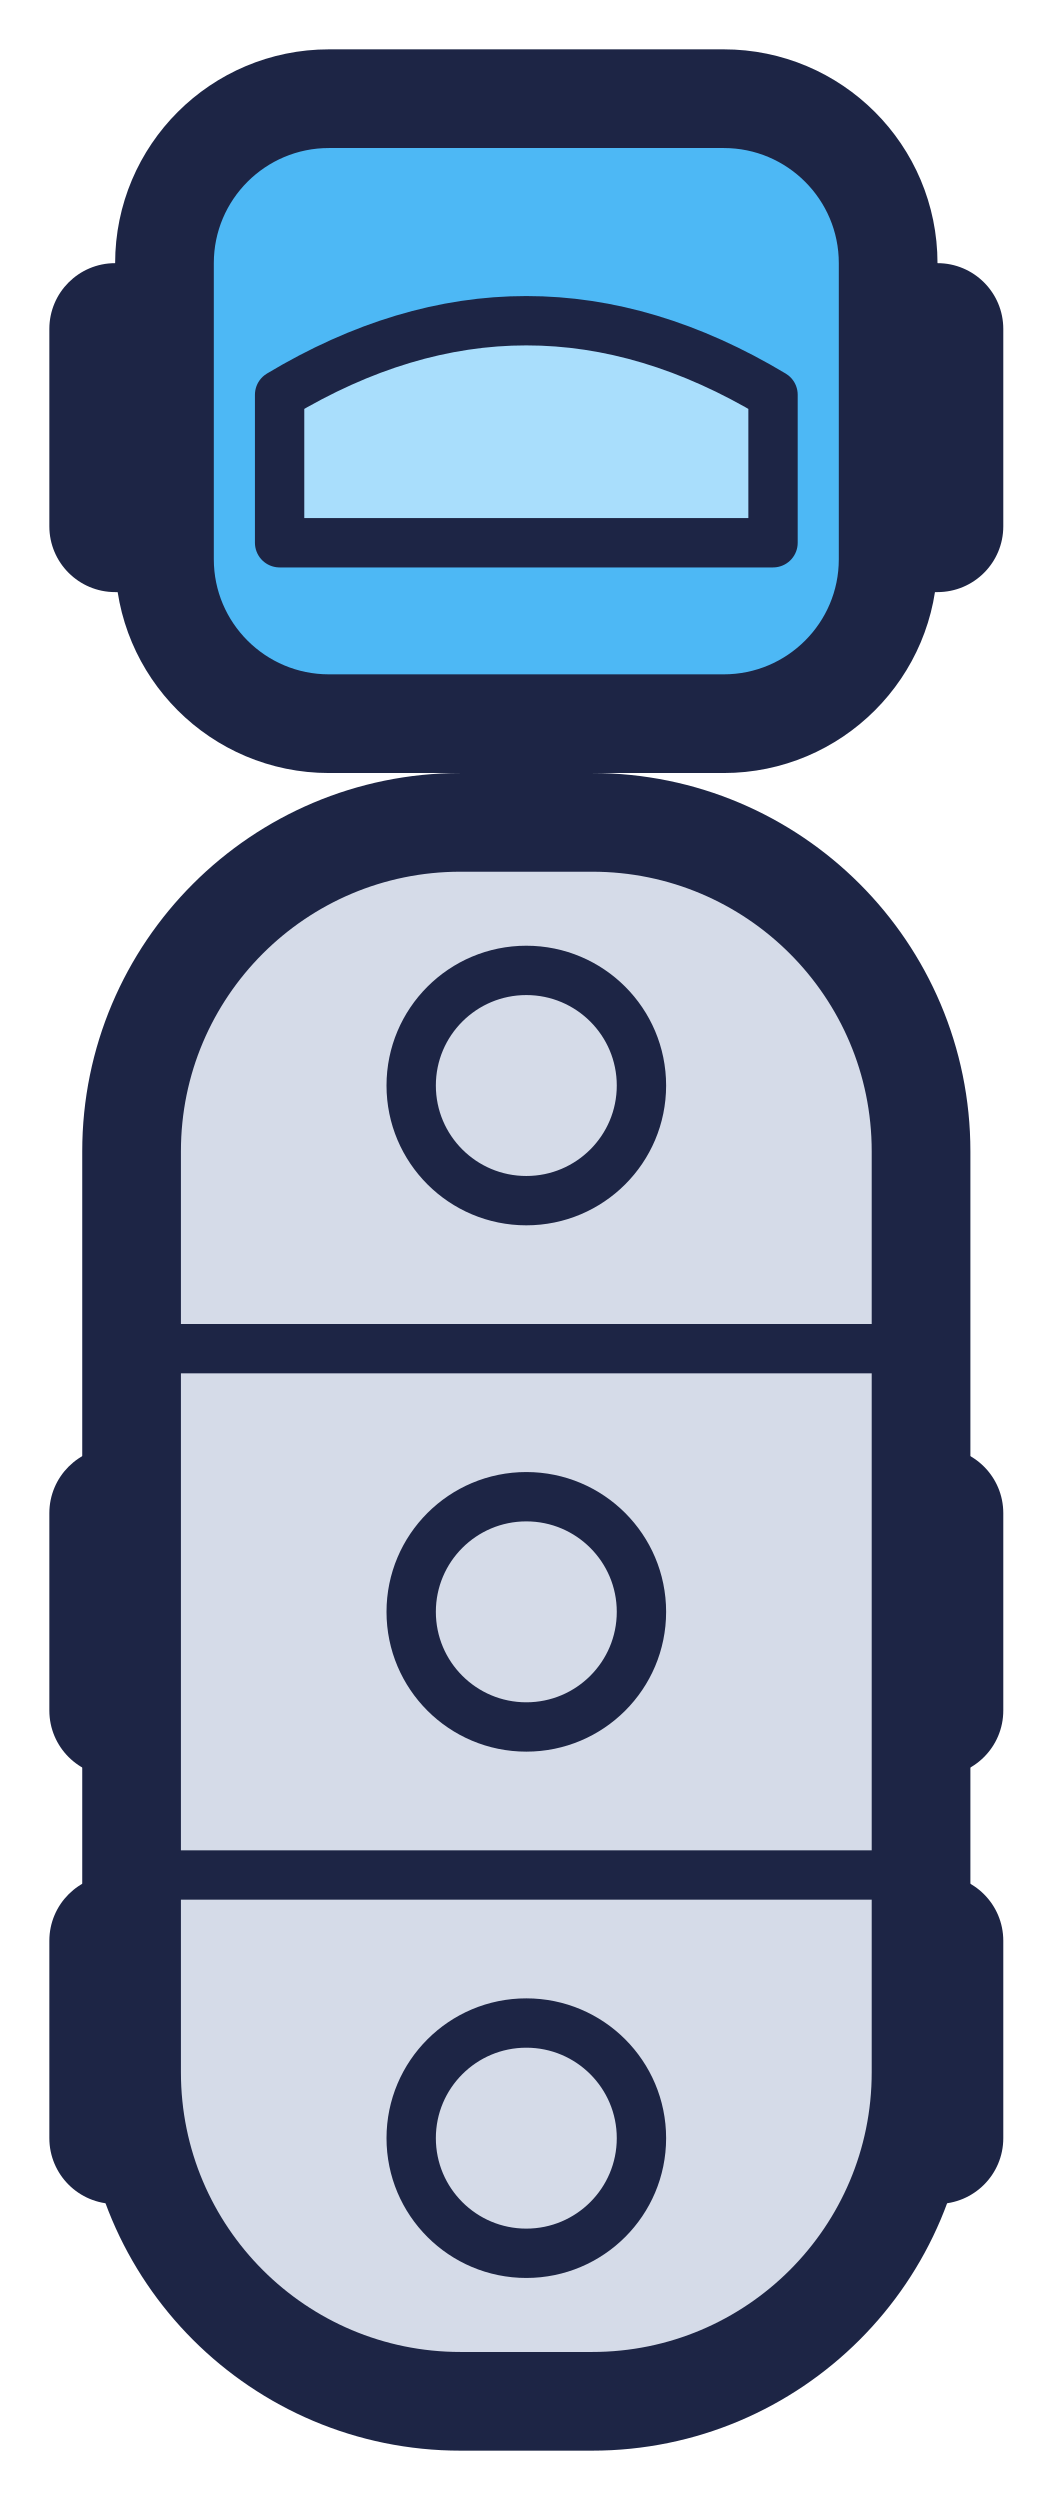
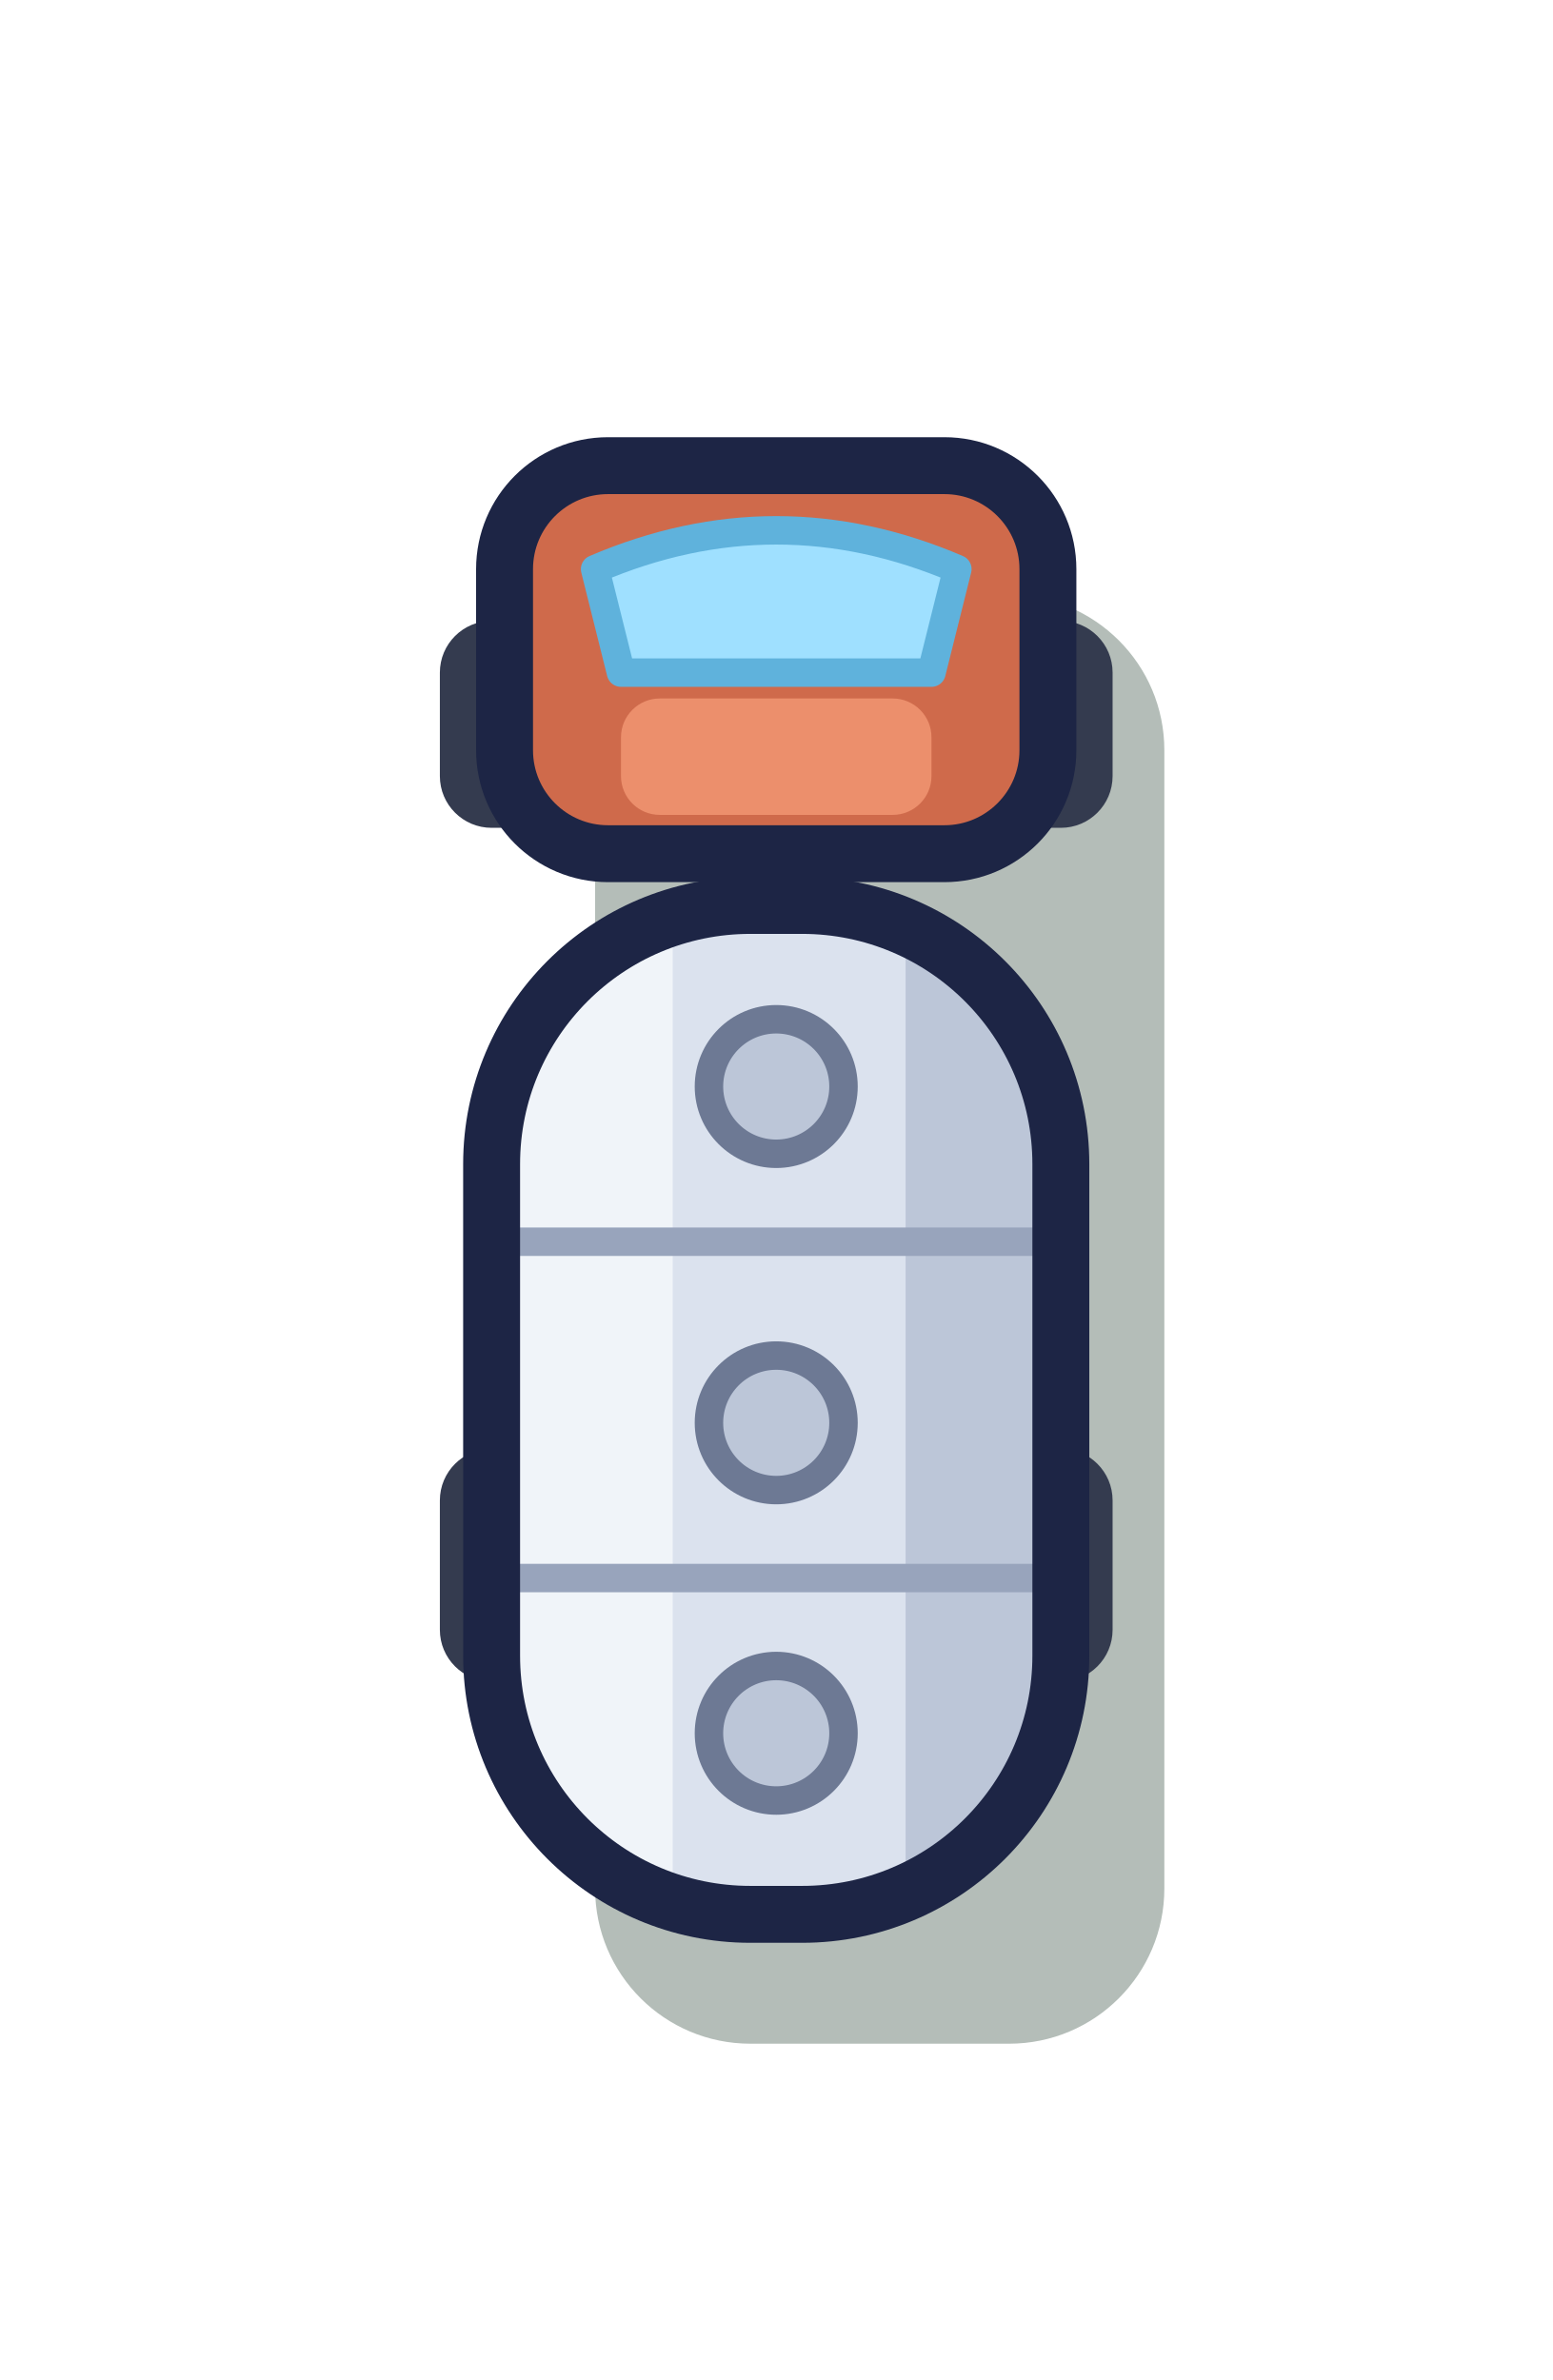
- <svg xmlns="http://www.w3.org/2000/svg" viewBox="0 0 32 76" width="32" height="76">
-   <rect fill="#1d2545" x="1.500" y="8" width="5" height="10" rx="2" />
-   <rect fill="#1d2545" x="25.500" y="8" width="5" height="10" rx="2" />
-   <rect fill="#1d2545" x="1.500" y="44" width="5" height="10" rx="2" />
-   <rect fill="#1d2545" x="25.500" y="44" width="5" height="10" rx="2" />
-   <rect fill="#1d2545" x="1.500" y="57" width="5" height="10" rx="2" />
-   <rect fill="#1d2545" x="25.500" y="57" width="5" height="10" rx="2" />
-   <rect fill="#4db8f5" stroke="#1d2545" stroke-width="3" stroke-linejoin="round" stroke-linecap="round" x="5" y="3" width="22" height="19" rx="5" />
-   <path fill="#a9defc" stroke="#1d2545" stroke-width="1.5" stroke-linejoin="round" stroke-linecap="round" d="M8.500 12q7.500-4.500 15 0v4.500h-15z" />
-   <rect fill="#d5dbe8" stroke="#1d2545" stroke-width="3" stroke-linejoin="round" stroke-linecap="round" x="4" y="25" width="24" height="48" rx="10" />
-   <path fill="none" stroke="#1d2545" stroke-width="1.5" stroke-linejoin="round" stroke-linecap="round" d="M4 41h24M4 57h24" />
-   <circle fill="#d5dbe8" stroke="#1d2545" stroke-width="1.5" stroke-linejoin="round" stroke-linecap="round" cx="16" cy="33" r="3.500" />
-   <circle fill="#d5dbe8" stroke="#1d2545" stroke-width="1.5" stroke-linejoin="round" stroke-linecap="round" cx="16" cy="49" r="3.500" />
-   <circle fill="#d5dbe8" stroke="#1d2545" stroke-width="1.5" stroke-linejoin="round" stroke-linecap="round" cx="16" cy="65" r="3.500" />
+ <svg xmlns="http://www.w3.org/2000/svg" viewBox="-30 -46 60 92" stroke-linejoin="round" stroke-linecap="round" width="60" height="92">
+   <g fill="#12301f" opacity="0.32" transform="translate(4,5)">
+     <rect x="-11" y="-28" width="22" height="56" rx="6" />
+   </g>
+   <rect fill="#343b4f" x="-13" y="-22" width="5" height="8" rx="2" />
+   <rect fill="#343b4f" x="-13" y="10" width="5" height="9" rx="2" />
+   <rect fill="#343b4f" x="8" y="-22" width="5" height="8" rx="2" />
+   <rect fill="#343b4f" x="8" y="10" width="5" height="9" rx="2" />
+   <clipPath id="fa-cp-tank">
+     <rect x="-11" y="-11" width="22" height="39" rx="10" />
+   </clipPath>
+   <rect fill="#dbe2ee" x="-11" y="-11" width="22" height="39" rx="10" />
+   <g clip-path="url(#fa-cp-tank)">
+     <rect fill="#f0f4f9" x="-11" y="-11" width="7" height="39" />
+     <rect fill="#bcc6d8" x="5" y="-11" width="6" height="39" />
+     <path fill="none" stroke="#98a4bc" stroke-width="1.1" d="M-11 2h22M-11 15h22" />
+   </g>
+   <rect fill="none" stroke="#1d2545" stroke-width="2.2" x="-11" y="-11" width="22" height="39" rx="10" />
+   <circle fill="#bcc6d8" stroke="#6d7994" stroke-width="1.1" cx="0" cy="-4" r="2.600" />
+   <circle fill="#bcc6d8" stroke="#6d7994" stroke-width="1.1" cx="0" cy="9" r="2.600" />
+   <circle fill="#bcc6d8" stroke="#6d7994" stroke-width="1.1" cx="0" cy="21" r="2.600" />
+   <rect fill="#cf6a4b" stroke="#1d2545" stroke-width="2.2" x="-10.500" y="-28" width="21" height="15" rx="4" />
+   <path fill="#9fe0ff" stroke="#5fb2dc" stroke-width="1.1" d="M-7 -24q7 -3 14 0l-1 4h-12z" />
+   <rect fill="#ec8f6c" x="-6" y="-19" width="12" height="4.500" rx="1.500" />
</svg>
